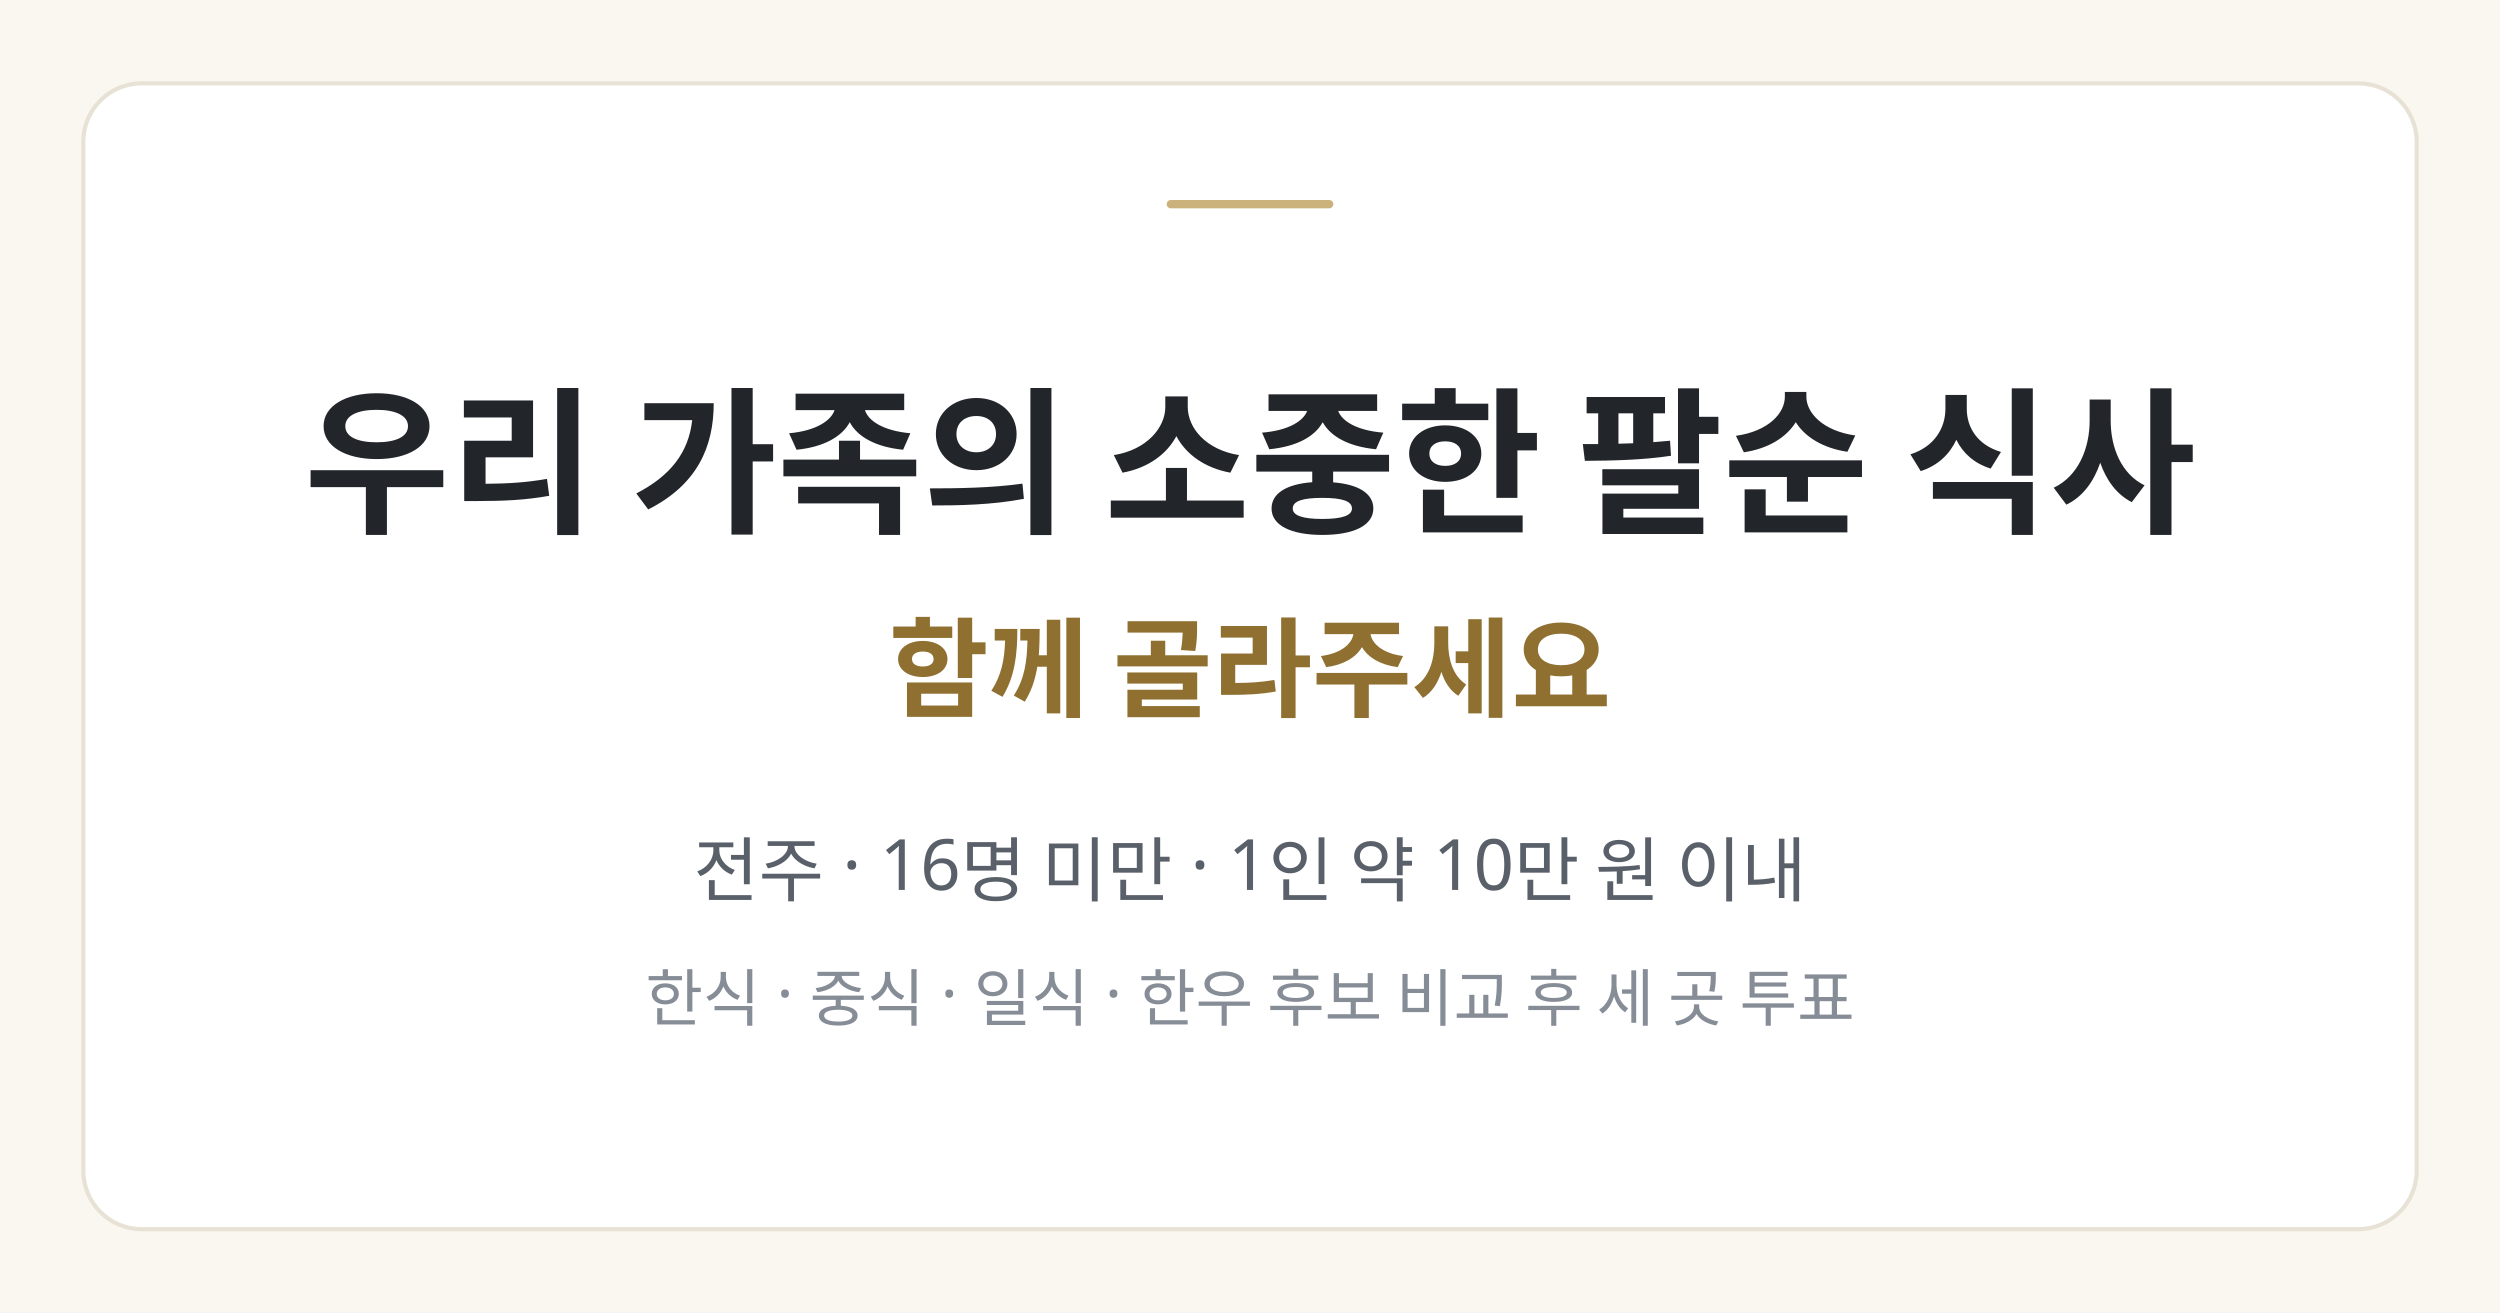
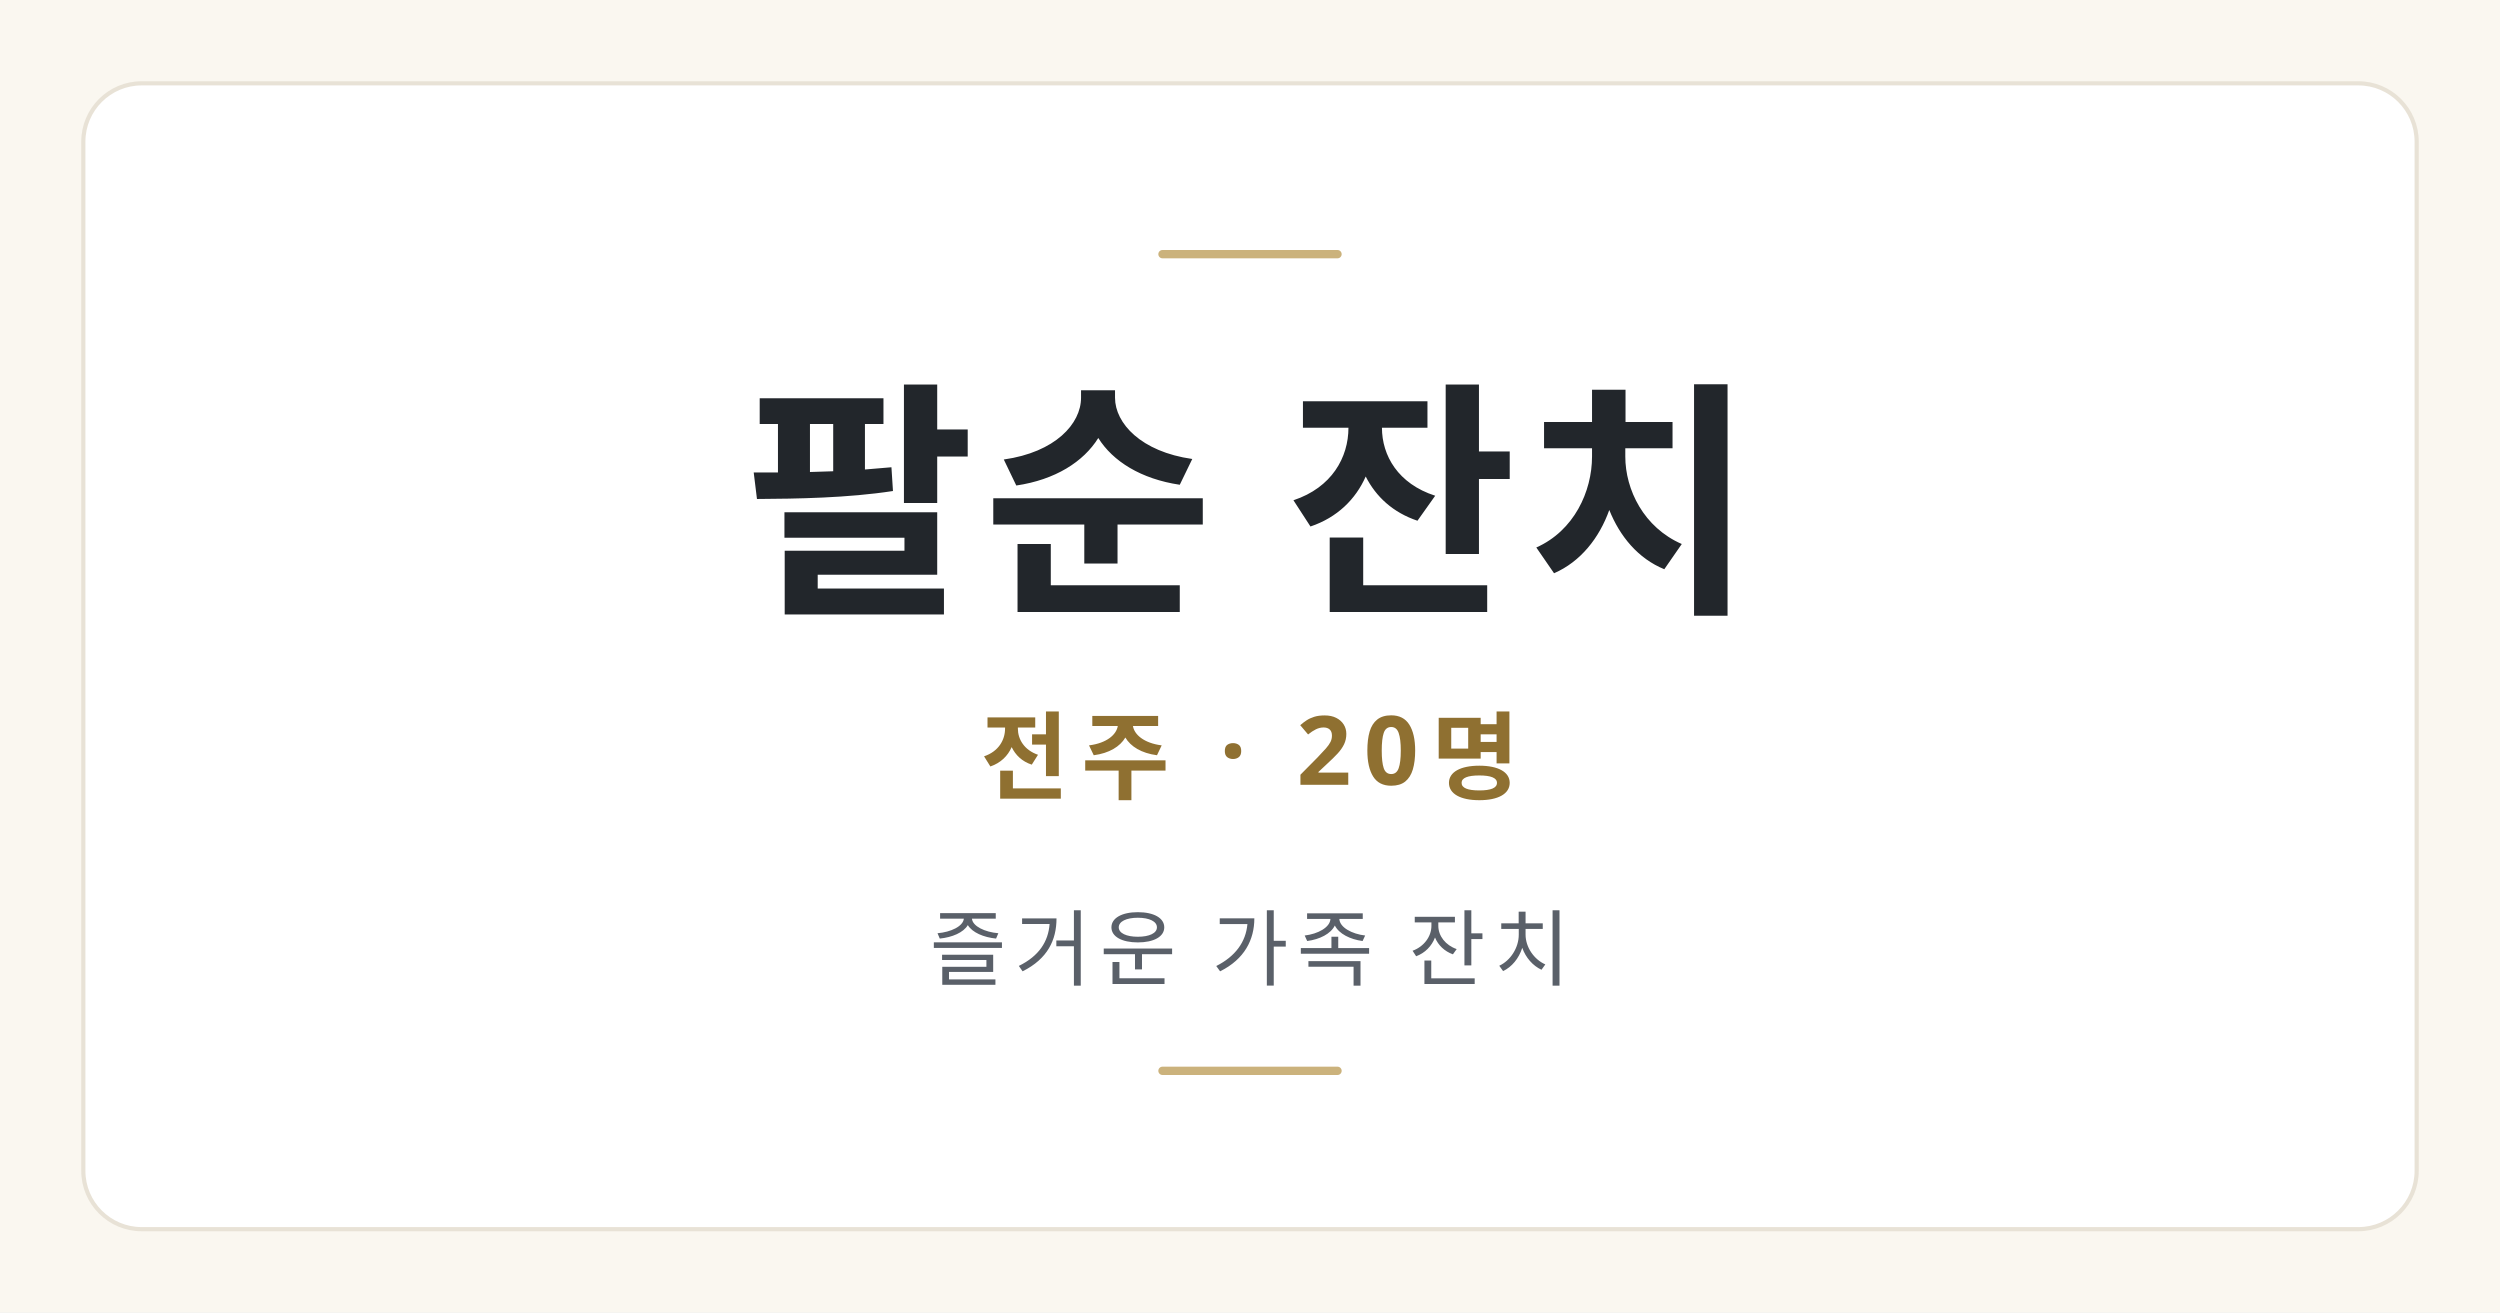
- <svg xmlns="http://www.w3.org/2000/svg" viewBox="0 0 1200 630" width="1200" height="630" role="img" aria-label="우리 가족 팔순 식사 투표">
+ <svg xmlns="http://www.w3.org/2000/svg" viewBox="0 0 1200 630" width="1200" height="630" role="img" aria-label="팔순 잔치 즐거운 가족 잔치">
  <rect width="1200" height="630" fill="#faf7f0" />
  <rect x="40" y="40" width="1120" height="550" rx="28" fill="#ffffff" stroke="#e8e2d6" stroke-width="2" />
-   <rect x="560" y="96" width="80" height="4" rx="2" fill="#cbb27c" />
-   <text x="600" y="250" text-anchor="middle" font-family="'Apple SD Gothic Neo','Malgun Gothic',sans-serif" font-size="76" font-weight="800" fill="#22262b">우리 가족의 소중한 팔순 식사</text>
-   <text x="600" y="340" text-anchor="middle" font-family="'Apple SD Gothic Neo','Malgun Gothic',sans-serif" font-size="52" font-weight="700" fill="#8f7031">함께 골라주세요</text>
-   <text x="600" y="430" text-anchor="middle" font-family="'Apple SD Gothic Neo','Malgun Gothic',sans-serif" font-size="34" font-weight="500" fill="#5a6069">전주 · 16명 미만 · 1인 약 10만 원 이내</text>
-   <text x="600" y="490" text-anchor="middle" font-family="'Apple SD Gothic Neo','Malgun Gothic',sans-serif" font-size="30" font-weight="500" fill="#868d97">한식 · 중식 · 일식 · 한우 후보 비교 후 세 곳 투표</text>
+   <rect x="556" y="120" width="88" height="4" rx="2" fill="#cbb27c" />
+   <text x="600" y="285" text-anchor="middle" font-family="'Apple SD Gothic Neo','Malgun Gothic',sans-serif" font-size="120" font-weight="800" fill="#22262b" letter-spacing="4">팔순 잔치</text>
+   <text x="600" y="380" text-anchor="middle" font-family="'Apple SD Gothic Neo','Malgun Gothic',sans-serif" font-size="46" font-weight="600" fill="#8f7031" letter-spacing="6">전주 · 20명</text>
+   <text x="600" y="470" text-anchor="middle" font-family="'Apple SD Gothic Neo','Malgun Gothic',sans-serif" font-size="40" font-weight="500" fill="#5a6069" letter-spacing="4">즐거운 가족 잔치</text>
+   <rect x="556" y="512" width="88" height="4" rx="2" fill="#cbb27c" />
</svg>
